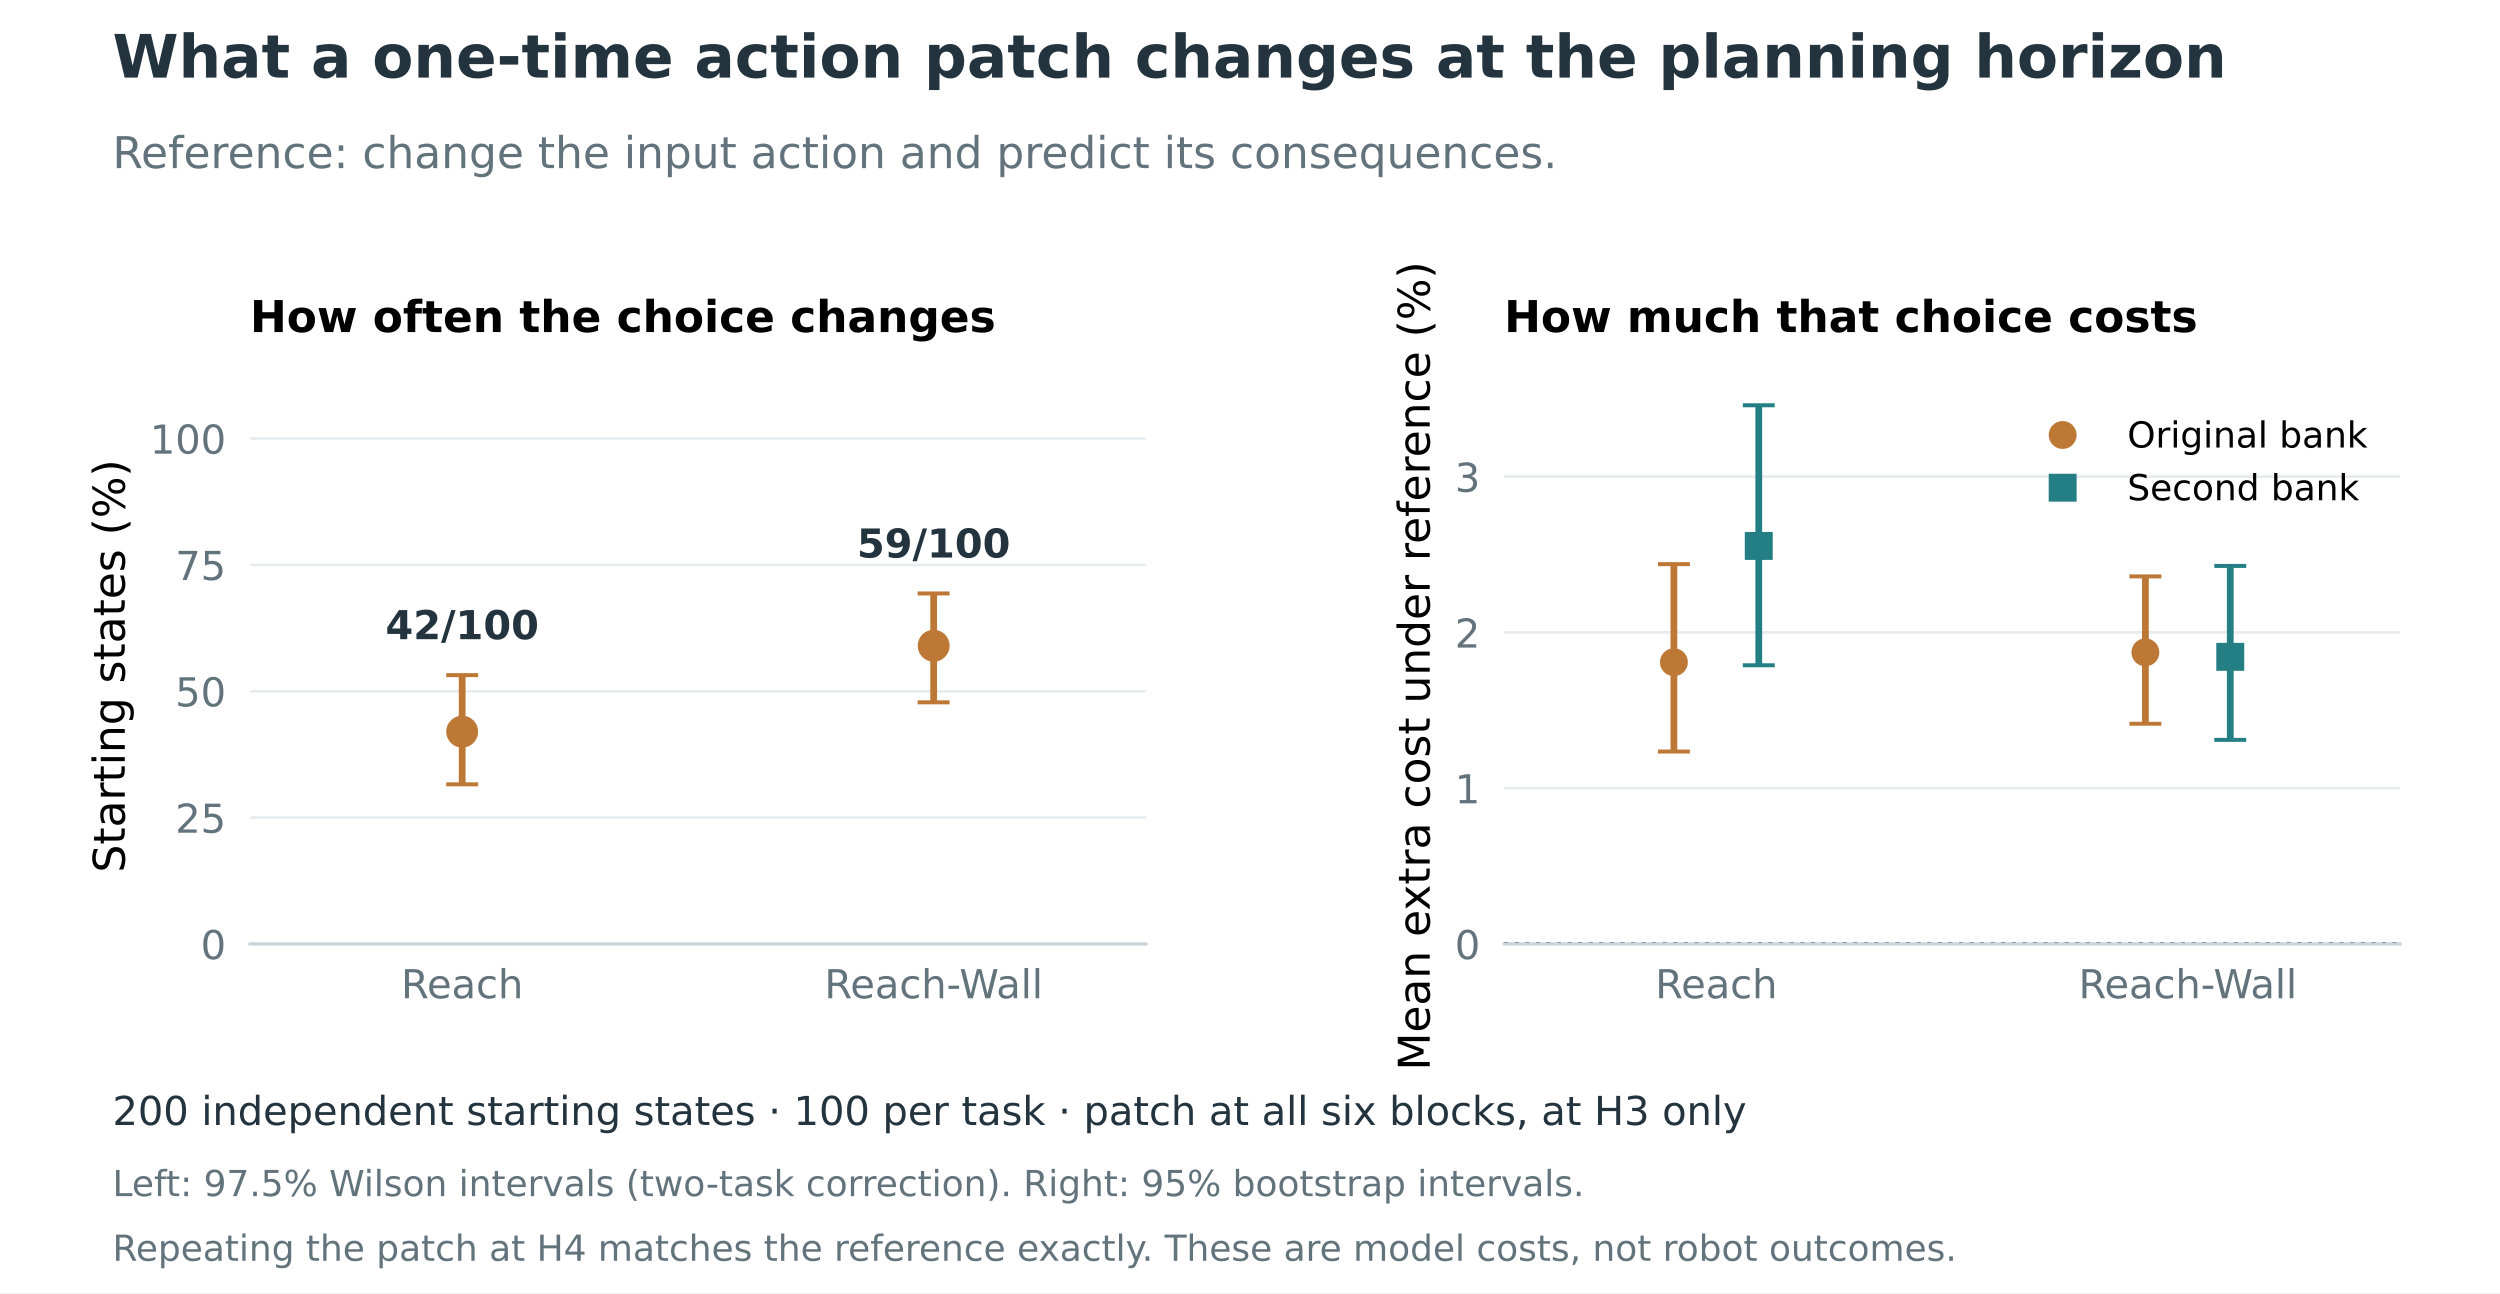
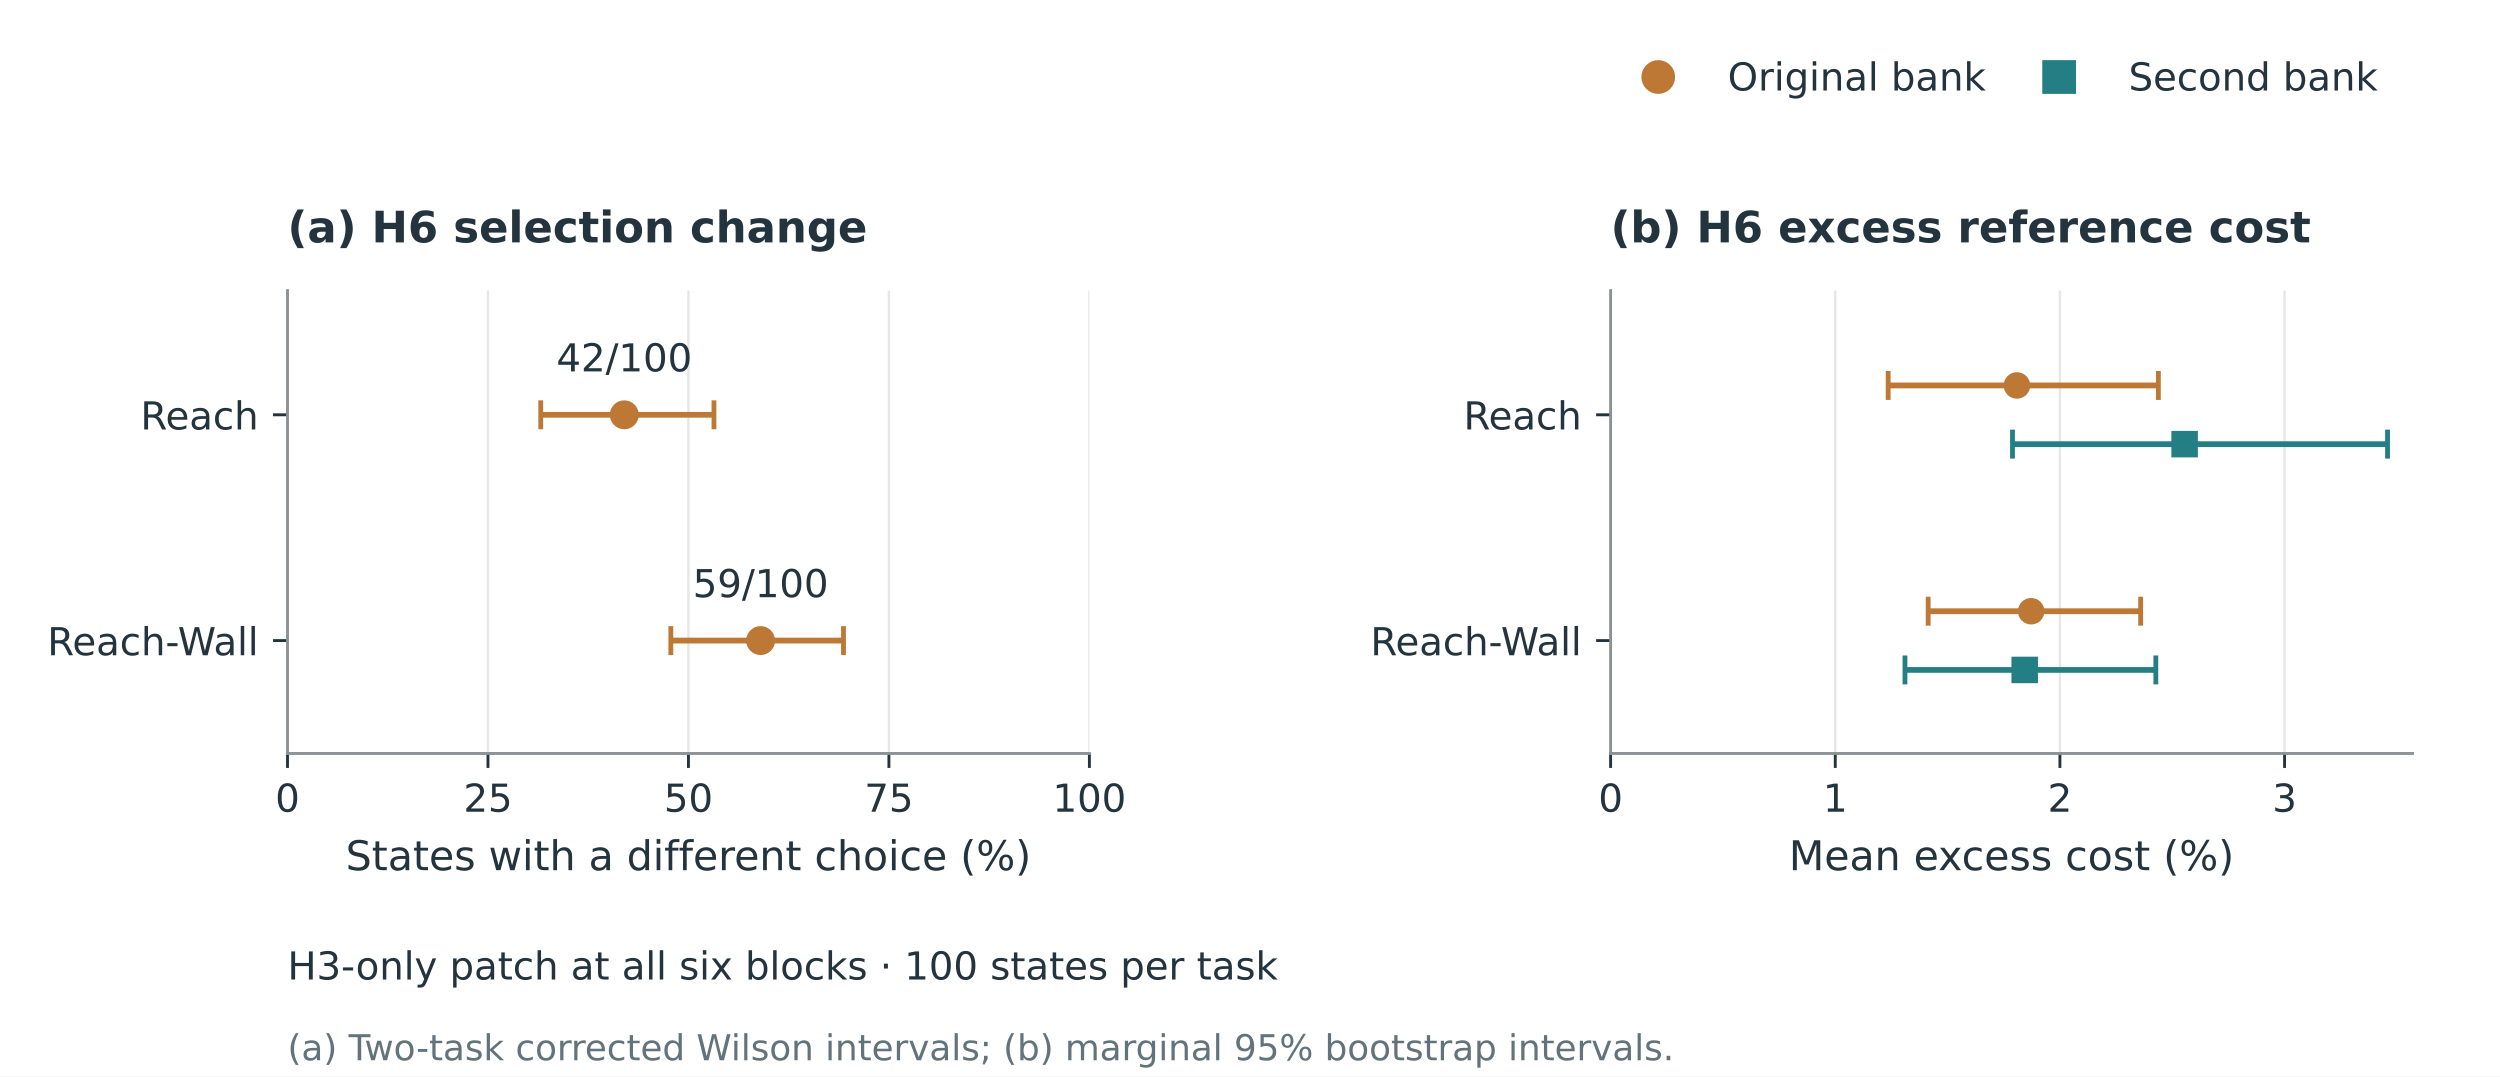
- <svg xmlns="http://www.w3.org/2000/svg" xmlns:xlink="http://www.w3.org/1999/xlink" width="626.4pt" height="324pt" viewBox="0 0 626.4 324" version="1.1">
+ <svg xmlns="http://www.w3.org/2000/svg" xmlns:xlink="http://www.w3.org/1999/xlink" width="518.4pt" height="223.2pt" viewBox="0 0 518.4 223.2" version="1.1">
  <defs>
    <style type="text/css">*{stroke-linejoin: round; stroke-linecap: butt}</style>
  </defs>
  <g id="figure_1">
    <g id="patch_1">
-       <path d="M 0 324  L 626.4 324  L 626.4 0  L 0 0  z " style="fill: #ffffff" />
+       <path d="M 0 223.2  L 518.4 223.2  L 518.4 0  L 0 0  z " style="fill: #ffffff" />
    </g>
    <g id="axes_1">
      <g id="patch_2">
-         <path d="M 62.64 236.52  L 287.1 236.52  L 287.1 97.2  L 62.64 97.2  z " style="fill: #ffffff" />
+         <path d="M 59.616 156.24  L 225.895 156.24  L 225.895 60.264  L 59.616 60.264  z " style="fill: #ffffff" />
      </g>
      <g id="matplotlib.axis_1">
        <g id="xtick_1">
-           <g id="line2d_1" />
+           <g id="line2d_1">
+             <path d="M 59.616 156.24  L 59.616 60.264  " clip-path="url(#p2fbf308cfc)" style="fill: none; stroke: #e5e7e8; stroke-width: 0.5; stroke-linecap: square" />
+           </g>
+           <g id="line2d_2">
+             <defs>
+               <path id="mf2caaad50f" d="M 0 0  L 0 3  " style="stroke: #24343e; stroke-width: 0.6" />
+             </defs>
+             <g>
+               <use xlink:href="#mf2caaad50f" x="59.616" y="156.24" style="fill: #24343e; stroke: #24343e; stroke-width: 0.6" />
+             </g>
+           </g>
          <g id="text_1">
-             <text style="font-size: 10px; font-family: 'DejaVu Sans'; text-anchor: middle; fill: #63737c" x="115.802" y="250.118" transform="rotate(-0 115.8016 250.1184)">Reach</text>
+             <text style="font-size: 8px; font-family: 'DejaVu Sans'; text-anchor: middle; fill: #24343e" x="59.616" y="168.319" transform="rotate(-0 59.616 168.3187)">0</text>
          </g>
        </g>
        <g id="xtick_2">
-           <g id="line2d_2" />
+           <g id="line2d_3">
+             <path d="M 101.186 156.24  L 101.186 60.264  " clip-path="url(#p2fbf308cfc)" style="fill: none; stroke: #e5e7e8; stroke-width: 0.5; stroke-linecap: square" />
+           </g>
+           <g id="line2d_4">
+             <g>
+               <use xlink:href="#mf2caaad50f" x="101.186" y="156.24" style="fill: #24343e; stroke: #24343e; stroke-width: 0.6" />
+             </g>
+           </g>
          <g id="text_2">
-             <text style="font-size: 10px; font-family: 'DejaVu Sans'; text-anchor: middle; fill: #63737c" x="233.938" y="250.118" transform="rotate(-0 233.9384 250.1184)">Reach-Wall</text>
-           </g>
+             <text style="font-size: 8px; font-family: 'DejaVu Sans'; text-anchor: middle; fill: #24343e" x="101.186" y="168.319" transform="rotate(-0 101.1858 168.3187)">25</text>
+           </g>
+         </g>
+         <g id="xtick_3">
+           <g id="line2d_5">
+             <path d="M 142.756 156.24  L 142.756 60.264  " clip-path="url(#p2fbf308cfc)" style="fill: none; stroke: #e5e7e8; stroke-width: 0.5; stroke-linecap: square" />
+           </g>
+           <g id="line2d_6">
+             <g>
+               <use xlink:href="#mf2caaad50f" x="142.756" y="156.24" style="fill: #24343e; stroke: #24343e; stroke-width: 0.6" />
+             </g>
+           </g>
+           <g id="text_3">
+             <text style="font-size: 8px; font-family: 'DejaVu Sans'; text-anchor: middle; fill: #24343e" x="142.756" y="168.319" transform="rotate(-0 142.7556 168.3187)">50</text>
+           </g>
+         </g>
+         <g id="xtick_4">
+           <g id="line2d_7">
+             <path d="M 184.325 156.24  L 184.325 60.264  " clip-path="url(#p2fbf308cfc)" style="fill: none; stroke: #e5e7e8; stroke-width: 0.5; stroke-linecap: square" />
+           </g>
+           <g id="line2d_8">
+             <g>
+               <use xlink:href="#mf2caaad50f" x="184.325" y="156.24" style="fill: #24343e; stroke: #24343e; stroke-width: 0.6" />
+             </g>
+           </g>
+           <g id="text_4">
+             <text style="font-size: 8px; font-family: 'DejaVu Sans'; text-anchor: middle; fill: #24343e" x="184.325" y="168.319" transform="rotate(-0 184.3254 168.3187)">75</text>
+           </g>
+         </g>
+         <g id="xtick_5">
+           <g id="line2d_9">
+             <path d="M 225.895 156.24  L 225.895 60.264  " clip-path="url(#p2fbf308cfc)" style="fill: none; stroke: #e5e7e8; stroke-width: 0.5; stroke-linecap: square" />
+           </g>
+           <g id="line2d_10">
+             <g>
+               <use xlink:href="#mf2caaad50f" x="225.895" y="156.24" style="fill: #24343e; stroke: #24343e; stroke-width: 0.6" />
+             </g>
+           </g>
+           <g id="text_5">
+             <text style="font-size: 8px; font-family: 'DejaVu Sans'; text-anchor: middle; fill: #24343e" x="225.895" y="168.319" transform="rotate(-0 225.8952 168.3187)">100</text>
+           </g>
+         </g>
+         <g id="text_6">
+           <text style="font-size: 8.5px; font-family: 'DejaVu Sans'; text-anchor: middle; fill: #24343e" x="142.756" y="180.441" transform="rotate(-0 142.7556 180.4412)">States with a different choice (%)</text>
        </g>
      </g>
      <g id="matplotlib.axis_2">
        <g id="ytick_1">
-           <g id="line2d_3">
-             <path d="M 62.64 236.52  L 287.1 236.52  " clip-path="url(#p07f8150b61)" style="fill: none; stroke: #e5ebee; stroke-width: 0.65; stroke-linecap: square" />
-           </g>
-           <g id="line2d_4" />
-           <g id="text_3">
-             <text style="font-size: 10px; font-family: 'DejaVu Sans'; text-anchor: end; fill: #63737c" x="56.64" y="240.319" transform="rotate(-0 56.64 240.3192)">0</text>
+           <g id="line2d_11">
+             <defs>
+               <path id="m1cf90b62d7" d="M 0 0  L -3 0  " style="stroke: #24343e; stroke-width: 0.6" />
+             </defs>
+             <g>
+               <use xlink:href="#m1cf90b62d7" x="59.616" y="86.014" style="fill: #24343e; stroke: #24343e; stroke-width: 0.6" />
+             </g>
+           </g>
+           <g id="text_7">
+             <text style="font-size: 8px; font-family: 'DejaVu Sans'; text-anchor: end; fill: #24343e" x="53.616" y="89.053" transform="rotate(-0 53.616 89.05303)">Reach</text>
          </g>
        </g>
        <g id="ytick_2">
-           <g id="line2d_5">
-             <path d="M 62.64 204.856  L 287.1 204.856  " clip-path="url(#p07f8150b61)" style="fill: none; stroke: #e5ebee; stroke-width: 0.65; stroke-linecap: square" />
-           </g>
-           <g id="line2d_6" />
-           <g id="text_4">
-             <text style="font-size: 10px; font-family: 'DejaVu Sans'; text-anchor: end; fill: #63737c" x="56.64" y="208.656" transform="rotate(-0 56.64 208.6556)">25</text>
-           </g>
-         </g>
+           <g id="line2d_12">
+             <g>
+               <use xlink:href="#m1cf90b62d7" x="59.616" y="132.831" style="fill: #24343e; stroke: #24343e; stroke-width: 0.6" />
+             </g>
+           </g>
+           <g id="text_8">
+             <text style="font-size: 8px; font-family: 'DejaVu Sans'; text-anchor: end; fill: #24343e" x="53.616" y="135.871" transform="rotate(-0 53.616 135.8706)">Reach-Wall</text>
+           </g>
+         </g>
+       </g>
+       <g id="LineCollection_1">
+         <path d="M 112.129 86.014  L 148.05 86.014  " clip-path="url(#p2fbf308cfc)" style="fill: none; stroke: #bd7836; stroke-width: 1.2" />
+       </g>
+       <g id="line2d_13">
+         <defs>
+           <path id="m5723a866af" d="M 0 3  L 0 -3  " style="stroke: #bd7836" />
+         </defs>
+         <g clip-path="url(#p2fbf308cfc)">
+           <use xlink:href="#m5723a866af" x="112.129" y="86.014" style="fill: #bd7836; stroke: #bd7836" />
+         </g>
+       </g>
+       <g id="line2d_14">
+         <g clip-path="url(#p2fbf308cfc)">
+           <use xlink:href="#m5723a866af" x="148.05" y="86.014" style="fill: #bd7836; stroke: #bd7836" />
+         </g>
+       </g>
+       <g id="LineCollection_2">
+         <path d="M 139.104 132.831  L 174.906 132.831  " clip-path="url(#p2fbf308cfc)" style="fill: none; stroke: #bd7836; stroke-width: 1.2" />
+       </g>
+       <g id="line2d_15">
+         <g clip-path="url(#p2fbf308cfc)">
+           <use xlink:href="#m5723a866af" x="139.104" y="132.831" style="fill: #bd7836; stroke: #bd7836" />
+         </g>
+       </g>
+       <g id="line2d_16">
+         <g clip-path="url(#p2fbf308cfc)">
+           <use xlink:href="#m5723a866af" x="174.906" y="132.831" style="fill: #bd7836; stroke: #bd7836" />
+         </g>
+       </g>
+       <g id="line2d_17">
+         <defs>
+           <path id="md2b5270272" d="M 0 2.5  C 0.663 2.5 1.299 2.237 1.768 1.768  C 2.237 1.299 2.5 0.663 2.5 0  C 2.5 -0.663 2.237 -1.299 1.768 -1.768  C 1.299 -2.237 0.663 -2.5 0 -2.5  C -0.663 -2.5 -1.299 -2.237 -1.768 -1.768  C -2.237 -1.299 -2.5 -0.663 -2.5 0  C -2.5 0.663 -2.237 1.299 -1.768 1.768  C -1.299 2.237 -0.663 2.5 0 2.5  z " style="stroke: #bd7836" />
+         </defs>
+         <g clip-path="url(#p2fbf308cfc)">
+           <use xlink:href="#md2b5270272" x="129.453" y="86.014" style="fill: #bd7836; stroke: #bd7836" />
+         </g>
+       </g>
+       <g id="line2d_18">
+         <g clip-path="url(#p2fbf308cfc)">
+           <use xlink:href="#md2b5270272" x="157.721" y="132.831" style="fill: #bd7836; stroke: #bd7836" />
+         </g>
+       </g>
+       <g id="patch_3">
+         <path d="M 59.616 156.24  L 59.616 60.264  " style="fill: none; stroke: #8b9195; stroke-width: 0.6; stroke-linejoin: miter; stroke-linecap: square" />
+       </g>
+       <g id="patch_4">
+         <path d="M 59.616 156.24  L 225.895 156.24  " style="fill: none; stroke: #8b9195; stroke-width: 0.6; stroke-linejoin: miter; stroke-linecap: square" />
+       </g>
+       <g id="text_9">
+         <text style="font-size: 8px; font-family: 'DejaVu Sans'; text-anchor: middle; fill: #24343e" x="129.453" y="77.014" transform="rotate(-0 129.4533 77.01366)">42/100</text>
+       </g>
+       <g id="text_10">
+         <text style="font-size: 8px; font-family: 'DejaVu Sans'; text-anchor: middle; fill: #24343e" x="157.721" y="123.831" transform="rotate(-0 157.7208 123.8312)">59/100</text>
+       </g>
+       <g id="text_11">
+         <text style="font-weight: 700; font-size: 9px; font-family: 'DejaVu Sans'; text-anchor: start; fill: #24343e" x="59.616" y="50.264" transform="rotate(-0 59.616 50.264)">(a)  H6 selection change</text>
+       </g>
+     </g>
+     <g id="axes_2">
+       <g id="patch_5">
+         <path d="M 333.977 156.24  L 500.256 156.24  L 500.256 60.264  L 333.977 60.264  z " style="fill: #ffffff" />
+       </g>
+       <g id="matplotlib.axis_3">
+         <g id="xtick_6">
+           <g id="line2d_19">
+             <path d="M 333.977 156.24  L 333.977 60.264  " clip-path="url(#pc90fb060ea)" style="fill: none; stroke: #e5e7e8; stroke-width: 0.5; stroke-linecap: square" />
+           </g>
+           <g id="line2d_20">
+             <g>
+               <use xlink:href="#mf2caaad50f" x="333.977" y="156.24" style="fill: #24343e; stroke: #24343e; stroke-width: 0.6" />
+             </g>
+           </g>
+           <g id="text_12">
+             <text style="font-size: 8px; font-family: 'DejaVu Sans'; text-anchor: middle; fill: #24343e" x="333.977" y="168.319" transform="rotate(-0 333.9768 168.3187)">0</text>
+           </g>
+         </g>
+         <g id="xtick_7">
+           <g id="line2d_21">
+             <path d="M 380.56 156.24  L 380.56 60.264  " clip-path="url(#pc90fb060ea)" style="fill: none; stroke: #e5e7e8; stroke-width: 0.5; stroke-linecap: square" />
+           </g>
+           <g id="line2d_22">
+             <g>
+               <use xlink:href="#mf2caaad50f" x="380.56" y="156.24" style="fill: #24343e; stroke: #24343e; stroke-width: 0.6" />
+             </g>
+           </g>
+           <g id="text_13">
+             <text style="font-size: 8px; font-family: 'DejaVu Sans'; text-anchor: middle; fill: #24343e" x="380.56" y="168.319" transform="rotate(-0 380.5604 168.3187)">1</text>
+           </g>
+         </g>
+         <g id="xtick_8">
+           <g id="line2d_23">
+             <path d="M 427.144 156.24  L 427.144 60.264  " clip-path="url(#pc90fb060ea)" style="fill: none; stroke: #e5e7e8; stroke-width: 0.5; stroke-linecap: square" />
+           </g>
+           <g id="line2d_24">
+             <g>
+               <use xlink:href="#mf2caaad50f" x="427.144" y="156.24" style="fill: #24343e; stroke: #24343e; stroke-width: 0.6" />
+             </g>
+           </g>
+           <g id="text_14">
+             <text style="font-size: 8px; font-family: 'DejaVu Sans'; text-anchor: middle; fill: #24343e" x="427.144" y="168.319" transform="rotate(-0 427.144 168.3187)">2</text>
+           </g>
+         </g>
+         <g id="xtick_9">
+           <g id="line2d_25">
+             <path d="M 473.728 156.24  L 473.728 60.264  " clip-path="url(#pc90fb060ea)" style="fill: none; stroke: #e5e7e8; stroke-width: 0.5; stroke-linecap: square" />
+           </g>
+           <g id="line2d_26">
+             <g>
+               <use xlink:href="#mf2caaad50f" x="473.728" y="156.24" style="fill: #24343e; stroke: #24343e; stroke-width: 0.6" />
+             </g>
+           </g>
+           <g id="text_15">
+             <text style="font-size: 8px; font-family: 'DejaVu Sans'; text-anchor: middle; fill: #24343e" x="473.728" y="168.319" transform="rotate(-0 473.7277 168.3187)">3</text>
+           </g>
+         </g>
+         <g id="text_16">
+           <text style="font-size: 8.5px; font-family: 'DejaVu Sans'; text-anchor: middle; fill: #24343e" x="417.116" y="180.441" transform="rotate(-0 417.1164 180.4412)">Mean excess cost (%)</text>
+         </g>
+       </g>
+       <g id="matplotlib.axis_4">
        <g id="ytick_3">
-           <g id="line2d_7">
-             <path d="M 62.64 173.193  L 287.1 173.193  " clip-path="url(#p07f8150b61)" style="fill: none; stroke: #e5ebee; stroke-width: 0.65; stroke-linecap: square" />
-           </g>
-           <g id="line2d_8" />
-           <g id="text_5">
-             <text style="font-size: 10px; font-family: 'DejaVu Sans'; text-anchor: end; fill: #63737c" x="56.64" y="176.992" transform="rotate(-0 56.64 176.9919)">50</text>
+           <g id="line2d_27">
+             <g>
+               <use xlink:href="#m1cf90b62d7" x="333.977" y="86.014" style="fill: #24343e; stroke: #24343e; stroke-width: 0.6" />
+             </g>
+           </g>
+           <g id="text_17">
+             <text style="font-size: 8px; font-family: 'DejaVu Sans'; text-anchor: end; fill: #24343e" x="327.977" y="89.053" transform="rotate(-0 327.9768 89.05303)">Reach</text>
          </g>
        </g>
        <g id="ytick_4">
-           <g id="line2d_9">
-             <path d="M 62.64 141.529  L 287.1 141.529  " clip-path="url(#p07f8150b61)" style="fill: none; stroke: #e5ebee; stroke-width: 0.65; stroke-linecap: square" />
-           </g>
-           <g id="line2d_10" />
-           <g id="text_6">
-             <text style="font-size: 10px; font-family: 'DejaVu Sans'; text-anchor: end; fill: #63737c" x="56.64" y="145.328" transform="rotate(-0 56.64 145.3283)">75</text>
-           </g>
-         </g>
-         <g id="ytick_5">
-           <g id="line2d_11">
-             <path d="M 62.64 109.865  L 287.1 109.865  " clip-path="url(#p07f8150b61)" style="fill: none; stroke: #e5ebee; stroke-width: 0.65; stroke-linecap: square" />
-           </g>
-           <g id="line2d_12" />
-           <g id="text_7">
-             <text style="font-size: 10px; font-family: 'DejaVu Sans'; text-anchor: end; fill: #63737c" x="56.64" y="113.665" transform="rotate(-0 56.64 113.6647)">100</text>
-           </g>
-         </g>
-         <g id="text_8">
-           <text style="font-size: 11px; font-family: 'DejaVu Sans'; text-anchor: middle" x="31.265" y="166.86" transform="rotate(-90 31.26484 166.86)">Starting states (%)</text>
-         </g>
-       </g>
-       <g id="LineCollection_1">
-         <path d="M 115.802 196.521  L 115.802 169.16  " clip-path="url(#p07f8150b61)" style="fill: none; stroke: #bd7836; stroke-width: 1.7" />
-       </g>
-       <g id="line2d_13">
-         <defs>
-           <path id="me7e1b1b013" d="M 4 0  L -4 -0  " style="stroke: #bd7836" />
-         </defs>
-         <g clip-path="url(#p07f8150b61)">
-           <use xlink:href="#me7e1b1b013" x="115.802" y="196.521" style="fill: #bd7836; stroke: #bd7836" />
-         </g>
-       </g>
-       <g id="line2d_14">
-         <g clip-path="url(#p07f8150b61)">
-           <use xlink:href="#me7e1b1b013" x="115.802" y="169.16" style="fill: #bd7836; stroke: #bd7836" />
-         </g>
-       </g>
-       <g id="LineCollection_2">
-         <path d="M 233.938 175.974  L 233.938 148.704  " clip-path="url(#p07f8150b61)" style="fill: none; stroke: #bd7836; stroke-width: 1.7" />
-       </g>
-       <g id="line2d_15">
-         <g clip-path="url(#p07f8150b61)">
-           <use xlink:href="#me7e1b1b013" x="233.938" y="175.974" style="fill: #bd7836; stroke: #bd7836" />
-         </g>
-       </g>
-       <g id="line2d_16">
-         <g clip-path="url(#p07f8150b61)">
-           <use xlink:href="#me7e1b1b013" x="233.938" y="148.704" style="fill: #bd7836; stroke: #bd7836" />
-         </g>
-       </g>
-       <g id="line2d_17">
-         <defs>
-           <path id="mbf880438f7" d="M 0 3.5  C 0.928 3.5 1.819 3.131 2.475 2.475  C 3.131 1.819 3.5 0.928 3.5 0  C 3.5 -0.928 3.131 -1.819 2.475 -2.475  C 1.819 -3.131 0.928 -3.5 0 -3.5  C -0.928 -3.5 -1.819 -3.131 -2.475 -2.475  C -3.131 -1.819 -3.5 -0.928 -3.5 0  C -3.5 0.928 -3.131 1.819 -2.475 2.475  C -1.819 3.131 -0.928 3.5 0 3.5  z " style="stroke: #bd7836" />
-         </defs>
-         <g clip-path="url(#p07f8150b61)">
-           <use xlink:href="#mbf880438f7" x="115.802" y="183.325" style="fill: #bd7836; stroke: #bd7836" />
-         </g>
-       </g>
-       <g id="line2d_18">
-         <g clip-path="url(#p07f8150b61)">
-           <use xlink:href="#mbf880438f7" x="233.938" y="161.794" style="fill: #bd7836; stroke: #bd7836" />
-         </g>
-       </g>
-       <g id="patch_3">
-         <path d="M 62.64 236.52  L 287.1 236.52  " style="fill: none; stroke: #cad4d9; stroke-width: 0.8; stroke-linejoin: miter; stroke-linecap: square" />
-       </g>
-       <g id="text_9">
-         <text style="font-weight: 700; font-size: 10px; font-family: 'DejaVu Sans'; text-anchor: middle; fill: #24343e" x="115.802" y="160.16" transform="rotate(-0 115.8016 160.1597)">42/100</text>
-       </g>
-       <g id="text_10">
-         <text style="font-weight: 700; font-size: 10px; font-family: 'DejaVu Sans'; text-anchor: middle; fill: #24343e" x="233.938" y="139.704" transform="rotate(-0 233.9384 139.7039)">59/100</text>
-       </g>
-       <g id="text_11">
-         <text style="font-weight: 700; font-size: 11px; font-family: 'DejaVu Sans'; text-anchor: start" x="62.64" y="83.2" transform="rotate(-0 62.64 83.2)">How often the choice changes</text>
-       </g>
-     </g>
-     <g id="axes_2">
-       <g id="patch_4">
-         <path d="M 376.884 236.52  L 601.344 236.52  L 601.344 97.2  L 376.884 97.2  z " style="fill: #ffffff" />
-       </g>
-       <g id="matplotlib.axis_3">
-         <g id="xtick_3">
-           <g id="line2d_19" />
-           <g id="text_12">
-             <text style="font-size: 10px; font-family: 'DejaVu Sans'; text-anchor: middle; fill: #63737c" x="430.046" y="250.118" transform="rotate(-0 430.0456 250.1184)">Reach</text>
-           </g>
-         </g>
-         <g id="xtick_4">
-           <g id="line2d_20" />
-           <g id="text_13">
-             <text style="font-size: 10px; font-family: 'DejaVu Sans'; text-anchor: middle; fill: #63737c" x="548.182" y="250.118" transform="rotate(-0 548.1824 250.1184)">Reach-Wall</text>
-           </g>
-         </g>
-       </g>
-       <g id="matplotlib.axis_4">
-         <g id="ytick_6">
-           <g id="line2d_21">
-             <path d="M 376.884 236.52  L 601.344 236.52  " clip-path="url(#pc3be6611ab)" style="fill: none; stroke: #e5ebee; stroke-width: 0.65; stroke-linecap: square" />
-           </g>
-           <g id="line2d_22" />
-           <g id="text_14">
-             <text style="font-size: 10px; font-family: 'DejaVu Sans'; text-anchor: end; fill: #63737c" x="370.884" y="240.319" transform="rotate(-0 370.884 240.3192)">0</text>
-           </g>
-         </g>
-         <g id="ytick_7">
-           <g id="line2d_23">
-             <path d="M 376.884 197.489  L 601.344 197.489  " clip-path="url(#pc3be6611ab)" style="fill: none; stroke: #e5ebee; stroke-width: 0.65; stroke-linecap: square" />
-           </g>
-           <g id="line2d_24" />
-           <g id="text_15">
-             <text style="font-size: 10px; font-family: 'DejaVu Sans'; text-anchor: end; fill: #63737c" x="370.884" y="201.288" transform="rotate(-0 370.884 201.2883)">1</text>
-           </g>
-         </g>
-         <g id="ytick_8">
-           <g id="line2d_25">
-             <path d="M 376.884 158.458  L 601.344 158.458  " clip-path="url(#pc3be6611ab)" style="fill: none; stroke: #e5ebee; stroke-width: 0.65; stroke-linecap: square" />
-           </g>
-           <g id="line2d_26" />
-           <g id="text_16">
-             <text style="font-size: 10px; font-family: 'DejaVu Sans'; text-anchor: end; fill: #63737c" x="370.884" y="162.257" transform="rotate(-0 370.884 162.2574)">2</text>
-           </g>
-         </g>
-         <g id="ytick_9">
-           <g id="line2d_27">
-             <path d="M 376.884 119.427  L 601.344 119.427  " clip-path="url(#pc3be6611ab)" style="fill: none; stroke: #e5ebee; stroke-width: 0.65; stroke-linecap: square" />
-           </g>
-           <g id="line2d_28" />
-           <g id="text_17">
-             <text style="font-size: 10px; font-family: 'DejaVu Sans'; text-anchor: end; fill: #63737c" x="370.884" y="123.226" transform="rotate(-0 370.884 123.2264)">3</text>
-           </g>
-         </g>
-         <g id="text_18">
-           <text style="font-size: 11px; font-family: 'DejaVu Sans'; text-anchor: middle" x="358.234" y="166.86" transform="rotate(-90 358.2338 166.86)">Mean extra cost under reference (%)</text>
+           <g id="line2d_28">
+             <g>
+               <use xlink:href="#m1cf90b62d7" x="333.977" y="132.831" style="fill: #24343e; stroke: #24343e; stroke-width: 0.6" />
+             </g>
+           </g>
+           <g id="text_18">
+             <text style="font-size: 8px; font-family: 'DejaVu Sans'; text-anchor: end; fill: #24343e" x="327.977" y="135.871" transform="rotate(-0 327.9768 135.8706)">Reach-Wall</text>
+           </g>
        </g>
      </g>
      <g id="LineCollection_3">
-         <path d="M 419.413 188.298  L 419.413 141.35  " clip-path="url(#pc3be6611ab)" style="fill: none; stroke: #bd7836; stroke-width: 1.7" />
+         <path d="M 391.53 79.927  L 447.563 79.927  " clip-path="url(#pc90fb060ea)" style="fill: none; stroke: #bd7836; stroke-width: 1.2" />
      </g>
      <g id="line2d_29">
-         <g clip-path="url(#pc3be6611ab)">
-           <use xlink:href="#me7e1b1b013" x="419.413" y="188.298" style="fill: #bd7836; stroke: #bd7836" />
+         <g clip-path="url(#pc90fb060ea)">
+           <use xlink:href="#m5723a866af" x="391.53" y="79.927" style="fill: #bd7836; stroke: #bd7836" />
        </g>
      </g>
      <g id="line2d_30">
-         <g clip-path="url(#pc3be6611ab)">
-           <use xlink:href="#me7e1b1b013" x="419.413" y="141.35" style="fill: #bd7836; stroke: #bd7836" />
+         <g clip-path="url(#pc90fb060ea)">
+           <use xlink:href="#m5723a866af" x="447.563" y="79.927" style="fill: #bd7836; stroke: #bd7836" />
        </g>
      </g>
      <g id="LineCollection_4">
-         <path d="M 440.678 166.696  L 440.678 101.538  " clip-path="url(#pc3be6611ab)" style="fill: none; stroke: #247f85; stroke-width: 1.7" />
+         <path d="M 417.312 92.1  L 495.079 92.1  " clip-path="url(#pc90fb060ea)" style="fill: none; stroke: #247f85; stroke-width: 1.2" />
      </g>
      <g id="line2d_31">
        <defs>
-           <path id="ma39d58090b" d="M 4 0  L -4 -0  " style="stroke: #247f85" />
-         </defs>
-         <g clip-path="url(#pc3be6611ab)">
-           <use xlink:href="#ma39d58090b" x="440.678" y="166.696" style="fill: #247f85; stroke: #247f85" />
+           <path id="mb69f40007e" d="M 0 3  L 0 -3  " style="stroke: #247f85" />
+         </defs>
+         <g clip-path="url(#pc90fb060ea)">
+           <use xlink:href="#mb69f40007e" x="417.312" y="92.1" style="fill: #247f85; stroke: #247f85" />
        </g>
      </g>
      <g id="line2d_32">
-         <g clip-path="url(#pc3be6611ab)">
-           <use xlink:href="#ma39d58090b" x="440.678" y="101.538" style="fill: #247f85; stroke: #247f85" />
+         <g clip-path="url(#pc90fb060ea)">
+           <use xlink:href="#mb69f40007e" x="495.079" y="92.1" style="fill: #247f85; stroke: #247f85" />
        </g>
      </g>
      <g id="LineCollection_5">
-         <path d="M 537.55 181.348  L 537.55 144.429  " clip-path="url(#pc3be6611ab)" style="fill: none; stroke: #bd7836; stroke-width: 1.7" />
+         <path d="M 399.825 126.745  L 443.888 126.745  " clip-path="url(#pc90fb060ea)" style="fill: none; stroke: #bd7836; stroke-width: 1.2" />
      </g>
      <g id="line2d_33">
-         <g clip-path="url(#pc3be6611ab)">
-           <use xlink:href="#me7e1b1b013" x="537.55" y="181.348" style="fill: #bd7836; stroke: #bd7836" />
+         <g clip-path="url(#pc90fb060ea)">
+           <use xlink:href="#m5723a866af" x="399.825" y="126.745" style="fill: #bd7836; stroke: #bd7836" />
        </g>
      </g>
      <g id="line2d_34">
-         <g clip-path="url(#pc3be6611ab)">
-           <use xlink:href="#me7e1b1b013" x="537.55" y="144.429" style="fill: #bd7836; stroke: #bd7836" />
+         <g clip-path="url(#pc90fb060ea)">
+           <use xlink:href="#m5723a866af" x="443.888" y="126.745" style="fill: #bd7836; stroke: #bd7836" />
        </g>
      </g>
      <g id="LineCollection_6">
-         <path d="M 558.815 185.381  L 558.815 141.793  " clip-path="url(#pc3be6611ab)" style="fill: none; stroke: #247f85; stroke-width: 1.7" />
+         <path d="M 395.012 138.918  L 447.034 138.918  " clip-path="url(#pc90fb060ea)" style="fill: none; stroke: #247f85; stroke-width: 1.2" />
      </g>
      <g id="line2d_35">
-         <g clip-path="url(#pc3be6611ab)">
-           <use xlink:href="#ma39d58090b" x="558.815" y="185.381" style="fill: #247f85; stroke: #247f85" />
+         <g clip-path="url(#pc90fb060ea)">
+           <use xlink:href="#mb69f40007e" x="395.012" y="138.918" style="fill: #247f85; stroke: #247f85" />
        </g>
      </g>
      <g id="line2d_36">
-         <g clip-path="url(#pc3be6611ab)">
-           <use xlink:href="#ma39d58090b" x="558.815" y="141.793" style="fill: #247f85; stroke: #247f85" />
+         <g clip-path="url(#pc90fb060ea)">
+           <use xlink:href="#mb69f40007e" x="447.034" y="138.918" style="fill: #247f85; stroke: #247f85" />
        </g>
      </g>
      <g id="line2d_37">
-         <path d="M 376.884 236.52  L 601.344 236.52  " clip-path="url(#pc3be6611ab)" style="fill: none; stroke-dasharray: 1,1.65; stroke-dashoffset: 0; stroke: #24343e" />
+         <defs>
+           <path id="mf9a761ac29" d="M 0 2.25  C 0.597 2.25 1.169 2.013 1.591 1.591  C 2.013 1.169 2.25 0.597 2.25 0  C 2.25 -0.597 2.013 -1.169 1.591 -1.591  C 1.169 -2.013 0.597 -2.25 0 -2.25  C -0.597 -2.25 -1.169 -2.013 -1.591 -1.591  C -2.013 -1.169 -2.25 -0.597 -2.25 0  C -2.25 0.597 -2.013 1.169 -1.591 1.591  C -1.169 2.013 -0.597 2.25 0 2.25  z " style="stroke: #bd7836" />
+         </defs>
+         <g clip-path="url(#pc90fb060ea)">
+           <use xlink:href="#mf9a761ac29" x="418.231" y="79.927" style="fill: #bd7836; stroke: #bd7836" />
+         </g>
      </g>
      <g id="line2d_38">
        <defs>
-           <path id="ma6593881c0" d="M 0 3  C 0.796 3 1.559 2.684 2.121 2.121  C 2.684 1.559 3 0.796 3 0  C 3 -0.796 2.684 -1.559 2.121 -2.121  C 1.559 -2.684 0.796 -3 0 -3  C -0.796 -3 -1.559 -2.684 -2.121 -2.121  C -2.684 -1.559 -3 -0.796 -3 0  C -3 0.796 -2.684 1.559 -2.121 2.121  C -1.559 2.684 -0.796 3 0 3  z " style="stroke: #bd7836" />
-         </defs>
-         <g clip-path="url(#pc3be6611ab)">
-           <use xlink:href="#ma6593881c0" x="419.413" y="165.926" style="fill: #bd7836; stroke: #bd7836" />
+           <path id="mf20c02a6d7" d="M -2.25 2.25  L 2.25 2.25  L 2.25 -2.25  L -2.25 -2.25  z " style="stroke: #247f85; stroke-linejoin: miter" />
+         </defs>
+         <g clip-path="url(#pc90fb060ea)">
+           <use xlink:href="#mf20c02a6d7" x="453.005" y="92.1" style="fill: #247f85; stroke: #247f85; stroke-linejoin: miter" />
        </g>
      </g>
      <g id="line2d_39">
-         <defs>
-           <path id="m796e16f364" d="M -3 3  L 3 3  L 3 -3  L -3 -3  z " style="stroke: #247f85; stroke-linejoin: miter" />
-         </defs>
-         <g clip-path="url(#pc3be6611ab)">
-           <use xlink:href="#m796e16f364" x="440.678" y="136.79" style="fill: #247f85; stroke: #247f85; stroke-linejoin: miter" />
+         <g clip-path="url(#pc90fb060ea)">
+           <use xlink:href="#mf9a761ac29" x="421.183" y="126.745" style="fill: #bd7836; stroke: #bd7836" />
        </g>
      </g>
      <g id="line2d_40">
-         <g clip-path="url(#pc3be6611ab)">
-           <use xlink:href="#ma6593881c0" x="537.55" y="163.452" style="fill: #bd7836; stroke: #bd7836" />
-         </g>
-       </g>
-       <g id="line2d_41">
-         <g clip-path="url(#pc3be6611ab)">
-           <use xlink:href="#m796e16f364" x="558.815" y="164.577" style="fill: #247f85; stroke: #247f85; stroke-linejoin: miter" />
-         </g>
-       </g>
-       <g id="patch_5">
-         <path d="M 376.884 236.52  L 601.344 236.52  " style="fill: none; stroke: #cad4d9; stroke-width: 0.8; stroke-linejoin: miter; stroke-linecap: square" />
+         <g clip-path="url(#pc90fb060ea)">
+           <use xlink:href="#mf20c02a6d7" x="419.842" y="138.918" style="fill: #247f85; stroke: #247f85; stroke-linejoin: miter" />
+         </g>
+       </g>
+       <g id="patch_6">
+         <path d="M 333.977 156.24  L 333.977 60.264  " style="fill: none; stroke: #8b9195; stroke-width: 0.6; stroke-linejoin: miter; stroke-linecap: square" />
+       </g>
+       <g id="patch_7">
+         <path d="M 333.977 156.24  L 500.256 156.24  " style="fill: none; stroke: #8b9195; stroke-width: 0.6; stroke-linejoin: miter; stroke-linecap: square" />
      </g>
      <g id="text_19">
-         <text style="font-weight: 700; font-size: 11px; font-family: 'DejaVu Sans'; text-anchor: start" x="376.884" y="83.2" transform="rotate(-0 376.884 83.2)">How much that choice costs</text>
+         <text style="font-weight: 700; font-size: 9px; font-family: 'DejaVu Sans'; text-anchor: start; fill: #24343e" x="333.977" y="50.264" transform="rotate(-0 333.9768 50.264)">(b)  H6 excess reference cost</text>
      </g>
      <g id="legend_1">
+         <g id="line2d_41">
+           <defs>
+             <path id="m12b3932d92" d="M 0 3  C 0.796 3 1.559 2.684 2.121 2.121  C 2.684 1.559 3 0.796 3 0  C 3 -0.796 2.684 -1.559 2.121 -2.121  C 1.559 -2.684 0.796 -3 0 -3  C -0.796 -3 -1.559 -2.684 -2.121 -2.121  C -2.684 -1.559 -3 -0.796 -3 0  C -3 0.796 -2.684 1.559 -2.121 2.121  C -1.559 2.684 -0.796 3 0 3  z " style="stroke: #bd7836" />
+           </defs>
+           <g>
+             <use xlink:href="#m12b3932d92" x="343.855" y="15.968" style="fill: #bd7836; stroke: #bd7836" />
+           </g>
+         </g>
+         <g id="text_20">
+           <text style="font-size: 8px; font-family: 'DejaVu Sans'; text-anchor: start; fill: #24343e" x="358.255" y="18.768" transform="rotate(-0 358.2548 18.76841)">Original bank</text>
+         </g>
        <g id="line2d_42">
+           <defs>
+             <path id="ma35056ec76" d="M -3 3  L 3 3  L 3 -3  L -3 -3  z " style="stroke: #247f85; stroke-linejoin: miter" />
+           </defs>
          <g>
-             <use xlink:href="#ma6593881c0" x="516.821" y="108.989" style="fill: #bd7836; stroke: #bd7836" />
-           </g>
-         </g>
-         <g id="text_20">
-           <text style="font-size: 9px; font-family: 'DejaVu Sans'; text-anchor: start" x="533.021" y="112.139" transform="rotate(-0 533.0213 112.1386)">Original bank</text>
-         </g>
-         <g id="line2d_43">
-           <g>
-             <use xlink:href="#m796e16f364" x="516.821" y="122.199" style="fill: #247f85; stroke: #247f85; stroke-linejoin: miter" />
+             <use xlink:href="#ma35056ec76" x="426.986" y="15.968" style="fill: #247f85; stroke: #247f85; stroke-linejoin: miter" />
          </g>
        </g>
        <g id="text_21">
-           <text style="font-size: 9px; font-family: 'DejaVu Sans'; text-anchor: start" x="533.021" y="125.349" transform="rotate(-0 533.0213 125.3489)">Second bank</text>
+           <text style="font-size: 8px; font-family: 'DejaVu Sans'; text-anchor: start; fill: #24343e" x="441.386" y="18.768" transform="rotate(-0 441.386 18.76841)">Second bank</text>
        </g>
      </g>
    </g>
    <g id="text_22">
-       <text style="font-weight: 700; font-size: 15px; font-family: 'DejaVu Sans'; text-anchor: start; fill: #24343e" x="28.188" y="19.44" transform="rotate(-0 28.188 19.44)">What a one-time action patch changes at the planning horizon</text>
+       <text style="font-size: 8px; font-family: 'DejaVu Sans'; text-anchor: start; fill: #24343e" x="59.616" y="203.112" transform="rotate(-0 59.616 203.112)">H3-only patch at all six blocks · 100 states per task</text>
    </g>
    <g id="text_23">
-       <text style="font-size: 11px; font-family: 'DejaVu Sans'; text-anchor: start; fill: #63737c" x="28.188" y="42.12" transform="rotate(-0 28.188 42.12)">Reference: change the input action and predict its consequences.</text>
-     </g>
-     <g id="text_24">
-       <text style="font-size: 10px; font-family: 'DejaVu Sans'; text-anchor: start; fill: #24343e" x="28.188" y="281.88" transform="rotate(-0 28.188 281.88)">200 independent starting states · 100 per task · patch at all six blocks, at H3 only</text>
-     </g>
-     <g id="text_25">
-       <text style="font-size: 9px; font-family: 'DejaVu Sans'; text-anchor: start; fill: #63737c" x="28.188" y="299.7" transform="rotate(-0 28.188 299.7)">Left: 97.5% Wilson intervals (two-task correction). Right: 95% bootstrap intervals.</text>
-     </g>
-     <g id="text_26">
-       <text style="font-size: 9px; font-family: 'DejaVu Sans'; text-anchor: start; fill: #63737c" x="28.188" y="315.9" transform="rotate(-0 28.188 315.9)">Repeating the patch at H4 matches the reference exactly. These are model costs, not robot outcomes.</text>
+       <text style="font-size: 7.4px; font-family: 'DejaVu Sans'; text-anchor: start; fill: #63737c" x="59.616" y="219.852" transform="rotate(-0 59.616 219.852)">(a) Two-task corrected Wilson intervals; (b) marginal 95% bootstrap intervals.</text>
    </g>
  </g>
  <defs>
-     <clipPath id="p07f8150b61">
-       <rect x="62.64" y="97.2" width="224.46" height="139.32" />
+     <clipPath id="p2fbf308cfc">
+       <rect x="59.616" y="60.264" width="166.279" height="95.976" />
    </clipPath>
-     <clipPath id="pc3be6611ab">
-       <rect x="376.884" y="97.2" width="224.46" height="139.32" />
+     <clipPath id="pc90fb060ea">
+       <rect x="333.977" y="60.264" width="166.279" height="95.976" />
    </clipPath>
  </defs>
</svg>
